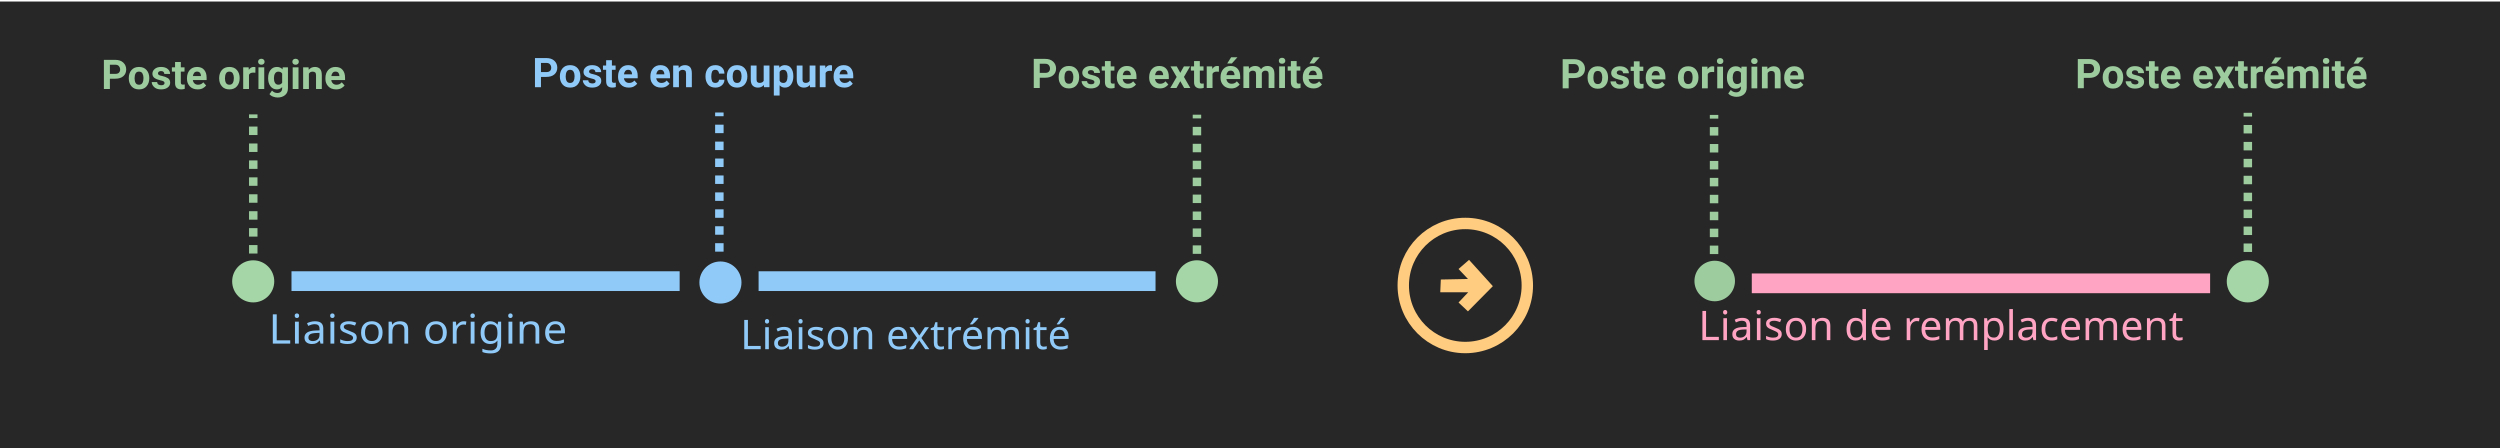
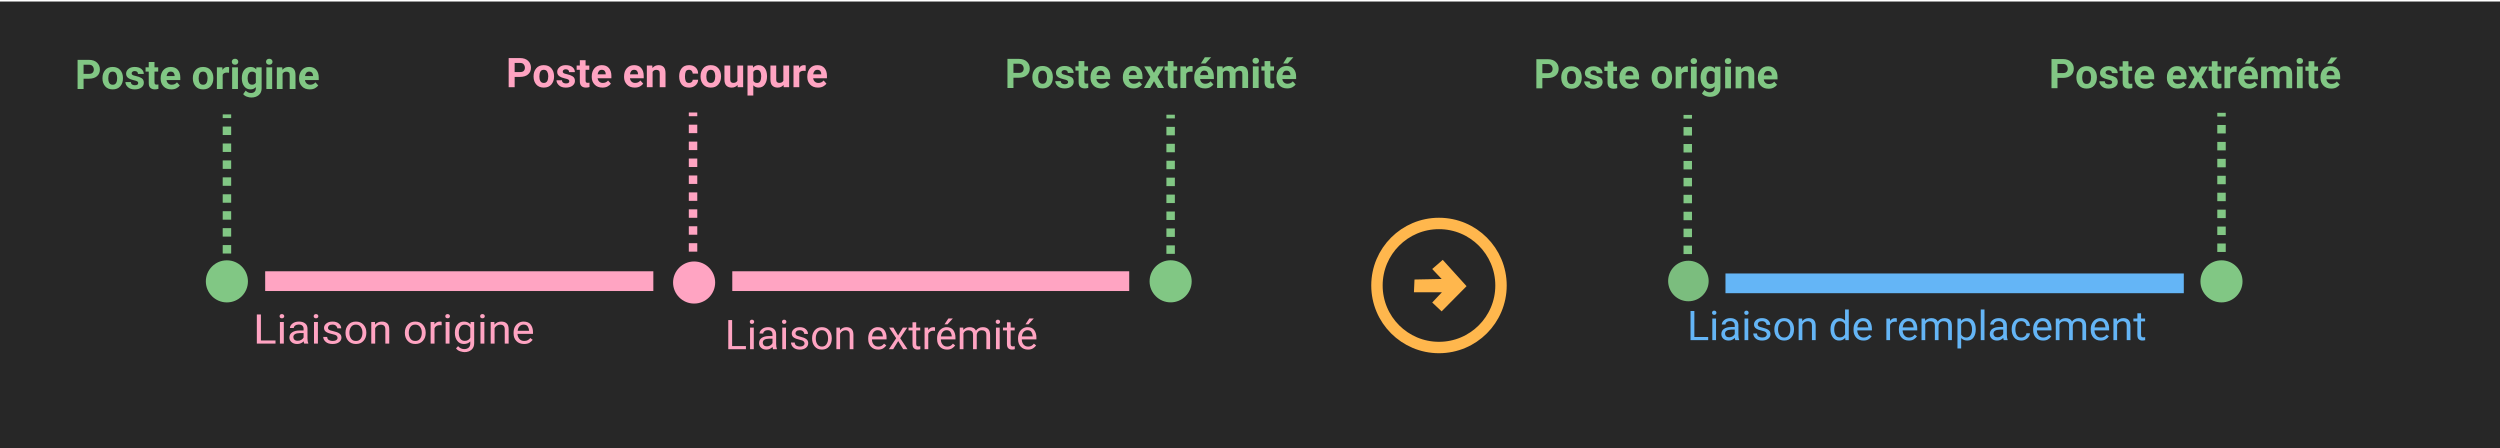
<svg viewBox="0 0 1140 204" fill="none" version="1.1" id="svg3940">
  <defs id="defs3944" />
-   <g transform="translate(-9.108578,0.7006599)" id="delete-voltage-level-on-line">
+   <g transform="translate(-21.10858,0.7006599)" id="delete-voltage-level-on-line">
    <path id="delete-voltage-level-on-line-illu-background" d="M1163.01 0H4.992C2.235 0 0 3.333 0 7.445V356.555C0 360.667 2.235 364 4.992 364H1163.01C1165.76 364 1168 360.667 1168 356.555V7.445C1168 3.333 1165.76 0 1163.01 0Z" fill="#272727" />
    <g id="Group 4">
      <g id="Group 2">
-         <path id="path7084" d="m 677.284,157.765 c 15.621,0 28.285,-12.664 28.285,-28.285 0,-15.62 -12.664,-28.284 -28.285,-28.284 -15.621,0 -28.284,12.664 -28.284,28.284 0,15.621 12.663,28.285 28.284,28.285 z" style="stroke:#ffcc80;stroke-width:5.2" />
-         <path id="path9570" d="m 666.117,126.761 -0.253,5.809 h 12.753 l -4.419,4.672 4.293,4.04 11.364,-11.49 -10.859,-11.996 -4.798,4.167 4.293,4.546 z" style="fill:#ffcc80" />
+         <path id="path7084" d="m 677.284,157.765 c 15.621,0 28.285,-12.664 28.285,-28.285 0,-15.62 -12.664,-28.284 -28.285,-28.284 -15.621,0 -28.284,12.664 -28.284,28.284 0,15.621 12.663,28.285 28.284,28.285 z" style="stroke:#FFB74D;stroke-width:5.2" />
+         <path id="path9570" d="m 666.117,126.761 -0.253,5.809 h 12.753 l -4.419,4.672 4.293,4.04 11.364,-11.49 -10.859,-11.996 -4.798,4.167 4.293,4.546 z" style="fill:#FFB74D" />
      </g>
      <g id="Group 1">
-         <path id="path3740-0-8" d="m 124.572,137.198 c 5.3,0 9.596,-4.296 9.596,-9.596 0,-5.3 -4.296,-9.597 -9.596,-9.597 -5.3,0 -9.596,4.297 -9.596,9.597 0,5.3 4.296,9.596 9.596,9.596 z" style="fill:#a5d6a7" />
-         <path id="path3740-0-5" d="m 554.919,137.178 c 5.3,0 9.596,-4.297 9.596,-9.597 0,-5.3 -4.296,-9.596 -9.596,-9.596 -5.3,0 -9.597,4.296 -9.597,9.596 0,5.3 4.297,9.597 9.597,9.597 z" style="fill:#a5d6a7" />
-         <path id="path3740-0-0" d="m 337.626,137.726 c 5.3,0 9.596,-4.296 9.596,-9.596 0,-5.3 -4.296,-9.597 -9.596,-9.597 -5.3,0 -9.597,4.297 -9.597,9.597 0,5.3 4.297,9.596 9.597,9.596 z" style="fill:#90caf9" />
-         <path id="lineBefore-6" d="m 311.646,123 h -162.234 -7.383 v 9 h 7.383 162.234 7.383 v -9 z" style="fill:#90caf9" />
+         <path id="path3740-0-8" d="m 124.572,137.198 c 5.3,0 9.596,-4.296 9.596,-9.596 0,-5.3 -4.296,-9.597 -9.596,-9.597 -5.3,0 -9.596,4.297 -9.596,9.597 0,5.3 4.296,9.596 9.596,9.596 z" style="fill:#81C784" />
+         <path id="path3740-0-5" d="m 554.919,137.178 c 5.3,0 9.596,-4.297 9.596,-9.597 0,-5.3 -4.296,-9.596 -9.596,-9.596 -5.3,0 -9.597,4.296 -9.597,9.596 0,5.3 4.297,9.597 9.597,9.597 z" style="fill:#81C784" />
+         <path id="path3740-0-0" d="m 337.626,137.726 c 5.3,0 9.596,-4.296 9.596,-9.596 0,-5.3 -4.296,-9.597 -9.596,-9.597 -5.3,0 -9.597,4.297 -9.597,9.597 0,5.3 4.297,9.596 9.597,9.596 z" style="fill:#FFA4C2" />
+         <path id="lineBefore-6" d="m 311.646,123 h -162.234 -7.383 v 9 h 7.383 162.234 7.383 v -9 z" style="fill:#FFA4C2" />
        <g id="path7047-6">
-           <path d="M 337.137,114.052 V 50.602 Z" id="path3883" style="fill:#9dcc9f" />
-           <path d="M 337.137,114.052 V 50.602" id="path3885" style="stroke:#90caf9;stroke-width:3.857;stroke-dasharray:3.86, 3.86" />
+           <path d="M 337.137,114.052 V 50.602 Z" id="path3883" style="fill:#81C784" />
+           <path d="M 337.137,114.052 V 50.602" id="path3885" style="stroke:#FFA4C2;stroke-width:3.857;stroke-dasharray:3.86, 3.86" />
        </g>
        <g id="path7047-8">
-           <path d="M 554.918,115.052 V 51.602 Z" id="path3888" style="fill:#9dcc9f" />
-           <path d="M 554.918,115.052 V 51.602" id="path3890" style="stroke:#9dcc9f;stroke-width:3.857;stroke-dasharray:3.86, 3.86" />
+           <path d="M 554.918,115.052 V 51.602 Z" id="path3888" style="fill:#81C784" />
+           <path d="M 554.918,115.052 V 51.602" id="path3890" style="stroke:#81C784;stroke-width:3.857;stroke-dasharray:3.86, 3.86" />
        </g>
        <g id="path7047-5">
-           <path d="M 124.594,114.909 V 51.459 Z" id="path3893" style="fill:#9dcc9f" />
-           <path d="M 124.594,114.909 V 51.459" id="path3895" style="stroke:#9dcc9f;stroke-width:3.857;stroke-dasharray:3.86, 3.86" />
+           <path d="M 124.594,114.909 V 51.459 Z" id="path3893" style="fill:#81C784" />
+           <path d="M 124.594,114.909 V 51.459" id="path3895" style="stroke:#81C784;stroke-width:3.857;stroke-dasharray:3.86, 3.86" />
        </g>
-         <path id="lineBefore-6-4" d="m 528.48,123 h -165.901 -7.55 v 9 h 7.55 165.901 7.549 v -9 z" style="fill:#90caf9" />
-         <text y="0" x="163.002" id="text4625-3-2" xml:space="preserve" style="font-weight:bold;font-size:18.667px;font-family:Roboto;text-align:center;letter-spacing:0em;text-anchor:middle;white-space:pre;fill:#9dcc9f" font-size="18.667" font-weight="bold" letter-spacing="0em">
+         <path id="lineBefore-6-4" d="m 528.48,123 h -165.901 -7.55 v 9 h 7.55 165.901 7.549 v -9 z" style="fill:#FFA4C2" />
+         <text y="0" x="163.002" id="text4625-3-2" xml:space="preserve" style="font-weight:bold;font-size:18.667px;font-family:Roboto;text-align:center;letter-spacing:0em;text-anchor:middle;white-space:pre;fill:#81C784" font-size="18.667" font-weight="bold" letter-spacing="0em">
          <tspan style="text-align:center;text-anchor:middle" x="566.878" y="39.43" id="delete-voltage-level-on-line-voltage-level2-left-txt">Poste extrémité</tspan>
        </text>
-         <text y="0.701" x="149.077" id="text4625-2-3-9" xml:space="preserve" style="font-size:18.667px;font-family:sans-serif;text-align:center;letter-spacing:0em;text-anchor:middle;white-space:pre;fill:#90caf9" font-size="18.667" letter-spacing="0em">
+         <text y="0.701" x="149.077" id="text4625-2-3-9" xml:space="preserve" style="font-size:18.667px;font-family:Roboto;text-align:center;letter-spacing:0em;text-anchor:middle;white-space:pre;fill:#FFA4C2" font-size="18.667" letter-spacing="0em">
          <tspan style="text-align:center;text-anchor:middle" x="443.86" y="158.532" id="delete-voltage-level-on-line-line2-left-txt">Liaison extrémité</tspan>
        </text>
-         <text y="0" x="172.613" id="text4625-9-6" xml:space="preserve" style="font-weight:bold;font-size:18.667px;font-family:Roboto;text-align:center;letter-spacing:0em;text-anchor:middle;white-space:pre;fill:#90caf9" font-size="18.667" font-weight="bold" letter-spacing="0em">
+         <text y="0" x="172.613" id="text4625-9-6" xml:space="preserve" style="font-weight:bold;font-size:18.667px;font-family:Roboto;text-align:center;letter-spacing:0em;text-anchor:middle;white-space:pre;fill:#FFA4C2" font-size="18.667" font-weight="bold" letter-spacing="0em">
          <tspan style="text-align:center;text-anchor:middle" x="346.184" y="39.056" id="delete-voltage-level-to-split-at-left-txt">Poste en coupure</tspan>
        </text>
-         <text y="-1.441" transform="scale(1.028582,0.9722122)" x="109.693" id="text1382" xml:space="preserve" style="font-size:19.2px;font-family:sans-serif;text-align:center;letter-spacing:0em;text-anchor:middle;white-space:pre;fill:#90caf9;stroke-width:1.029" font-size="18.667" letter-spacing="0em">
+         <text y="-1.441" transform="scale(1.028582,0.9722122)" x="109.693" id="text1382" xml:space="preserve" style="font-size:19.2px;font-family:Roboto;text-align:center;letter-spacing:0em;text-anchor:middle;white-space:pre;fill:#FFA4C2;stroke-width:1.029" font-size="18.667" letter-spacing="0em">
          <tspan style="text-align:center;text-anchor:middle;stroke-width:1.029" x="216.59" y="160.437" id="delete-voltage-level-on-line-line1-left-txt">Liaison origine</tspan>
        </text>
-         <text y="0.701" x="132.406" id="text4625-9" xml:space="preserve" style="font-weight:bold;font-size:18.667px;font-family:Roboto;text-align:center;letter-spacing:0em;text-anchor:middle;white-space:pre;fill:#9dcc9f" font-size="18.667" font-weight="bold" letter-spacing="0em">
+         <text y="0.701" x="132.406" id="text4625-9" xml:space="preserve" style="font-weight:bold;font-size:18.667px;font-family:Roboto;text-align:center;letter-spacing:0em;text-anchor:middle;white-space:pre;fill:#81C784" font-size="18.667" font-weight="bold" letter-spacing="0em">
          <tspan style="text-align:center;text-anchor:middle" x="132.024" y="39.876" id="delete-voltage-level-on-line-voltage-level1-left-txt">Poste origine</tspan>
        </text>
      </g>
      <g id="Group 3">
-         <path id="lineBefore" d="m 1008.21,124 h -191.568 -8.717 v 9 h 8.717 191.568 8.71 v -9 z" style="fill:#ffa4c2" />
-         <path id="path3740" d="m 791.019,136.678 c 5.102,0 9.239,-4.137 9.239,-9.239 0,-5.103 -4.137,-9.24 -9.239,-9.24 -5.103,0 -9.24,4.137 -9.24,9.24 0,5.102 4.137,9.239 9.24,9.239 z" style="fill:#a5d6a7;fill-opacity:0.941" />
-         <path id="path3740-0" d="m 1034.1,137.198 c 5.3,0 9.6,-4.296 9.6,-9.596 0,-5.3 -4.3,-9.597 -9.6,-9.597 -5.3,0 -9.59,4.297 -9.59,9.597 0,5.3 4.29,9.596 9.59,9.596 z" style="fill:#a5d6a7" />
+         <path id="lineBefore" d="m 1008.21,124 h -191.568 -8.717 v 9 h 8.717 191.568 8.71 v -9 z" style="fill:#64B5F6" />
+         <path id="path3740" d="m 791.019,136.678 c 5.102,0 9.239,-4.137 9.239,-9.239 0,-5.103 -4.137,-9.24 -9.239,-9.24 -5.103,0 -9.24,4.137 -9.24,9.24 0,5.102 4.137,9.239 9.24,9.239 z" style="fill:#81C784;fill-opacity:0.941" />
+         <path id="path3740-0" d="m 1034.1,137.198 c 5.3,0 9.6,-4.296 9.6,-9.596 0,-5.3 -4.3,-9.597 -9.6,-9.597 -5.3,0 -9.59,4.297 -9.59,9.597 0,5.3 4.29,9.596 9.59,9.596 z" style="fill:#81C784" />
        <g id="path7047">
-           <path d="M 790.722,115.151 V 51.701 Z" id="path3918" style="fill:#9dcc9f" />
-           <path d="M 790.722,115.151 V 51.701" id="path3920" style="stroke:#9dcc9f;stroke-width:3.857;stroke-dasharray:3.86, 3.86" />
+           <path d="M 790.722,115.151 V 51.701 Z" id="path3918" style="fill:#81C784" />
+           <path d="M 790.722,115.151 V 51.701" id="path3920" style="stroke:#81C784;stroke-width:3.857;stroke-dasharray:3.86, 3.86" />
        </g>
        <g id="path7047-2">
-           <path d="M 1034.12,114.191 V 50.741 Z" id="path3923" style="fill:#9dcc9f" />
-           <path d="M 1034.12,114.191 V 50.741" id="path3925" style="stroke:#9dcc9f;stroke-width:3.857;stroke-dasharray:3.86, 3.86" />
+           <path d="M 1034.12,114.191 V 50.741 Z" id="path3923" style="fill:#81C784" />
+           <path d="M 1034.12,114.191 V 50.741" id="path3925" style="stroke:#81C784;stroke-width:3.857;stroke-dasharray:3.86, 3.86" />
        </g>
-         <text y="0" x="159.002" id="text177" xml:space="preserve" style="font-weight:bold;font-size:18.667px;font-family:Roboto;text-align:center;letter-spacing:0em;text-anchor:middle;white-space:pre;fill:#9dcc9f" font-size="18.667" font-weight="bold" letter-spacing="0em">
+         <text y="0" x="159.002" id="text177" xml:space="preserve" style="font-weight:bold;font-size:18.667px;font-family:Roboto;text-align:center;letter-spacing:0em;text-anchor:middle;white-space:pre;fill:#81C784" font-size="18.667" font-weight="bold" letter-spacing="0em">
          <tspan style="text-align:center;text-anchor:middle" x="1042.962" y="39.509" id="delete-voltage-level-on-line-voltage-level2-right-txt">Poste extrémité</tspan>
        </text>
-         <text y="-2.973" x="225.922" id="text4625-2" xml:space="preserve" style="font-size:18.667px;font-family:sans-serif;text-align:center;letter-spacing:0em;text-anchor:middle;white-space:pre;fill:#ffa4c2" font-size="18.667" letter-spacing="0em">
+         <text y="-2.973" x="225.922" id="text4625-2" xml:space="preserve" style="font-size:18.667px;font-family:Roboto;text-align:center;letter-spacing:0em;text-anchor:middle;white-space:pre;fill:#64B5F6" font-size="18.667" letter-spacing="0em">
          <tspan style="text-align:center;text-anchor:middle" x="916.034" y="154.407" id="delete-voltage-level-on-line-replacing-line-right-txt">Liaison de remplacement</tspan>
        </text>
-         <text y="0" x="132.61" id="text4625" xml:space="preserve" style="font-weight:bold;font-size:18.667px;font-family:Roboto;text-align:center;letter-spacing:0em;text-anchor:middle;white-space:pre;fill:#9dcc9f" font-size="18.667" font-weight="bold" letter-spacing="0em">
+         <text y="0" x="132.61" id="text4625" xml:space="preserve" style="font-weight:bold;font-size:18.667px;font-family:Roboto;text-align:center;letter-spacing:0em;text-anchor:middle;white-space:pre;fill:#81C784" font-size="18.667" font-weight="bold" letter-spacing="0em">
          <tspan style="text-align:center;text-anchor:middle" x="797.228" y="39.567" id="delete-voltage-level-on-line-voltage-level1-right-txt">Poste origine</tspan>
        </text>
      </g>
    </g>
  </g>
</svg>
